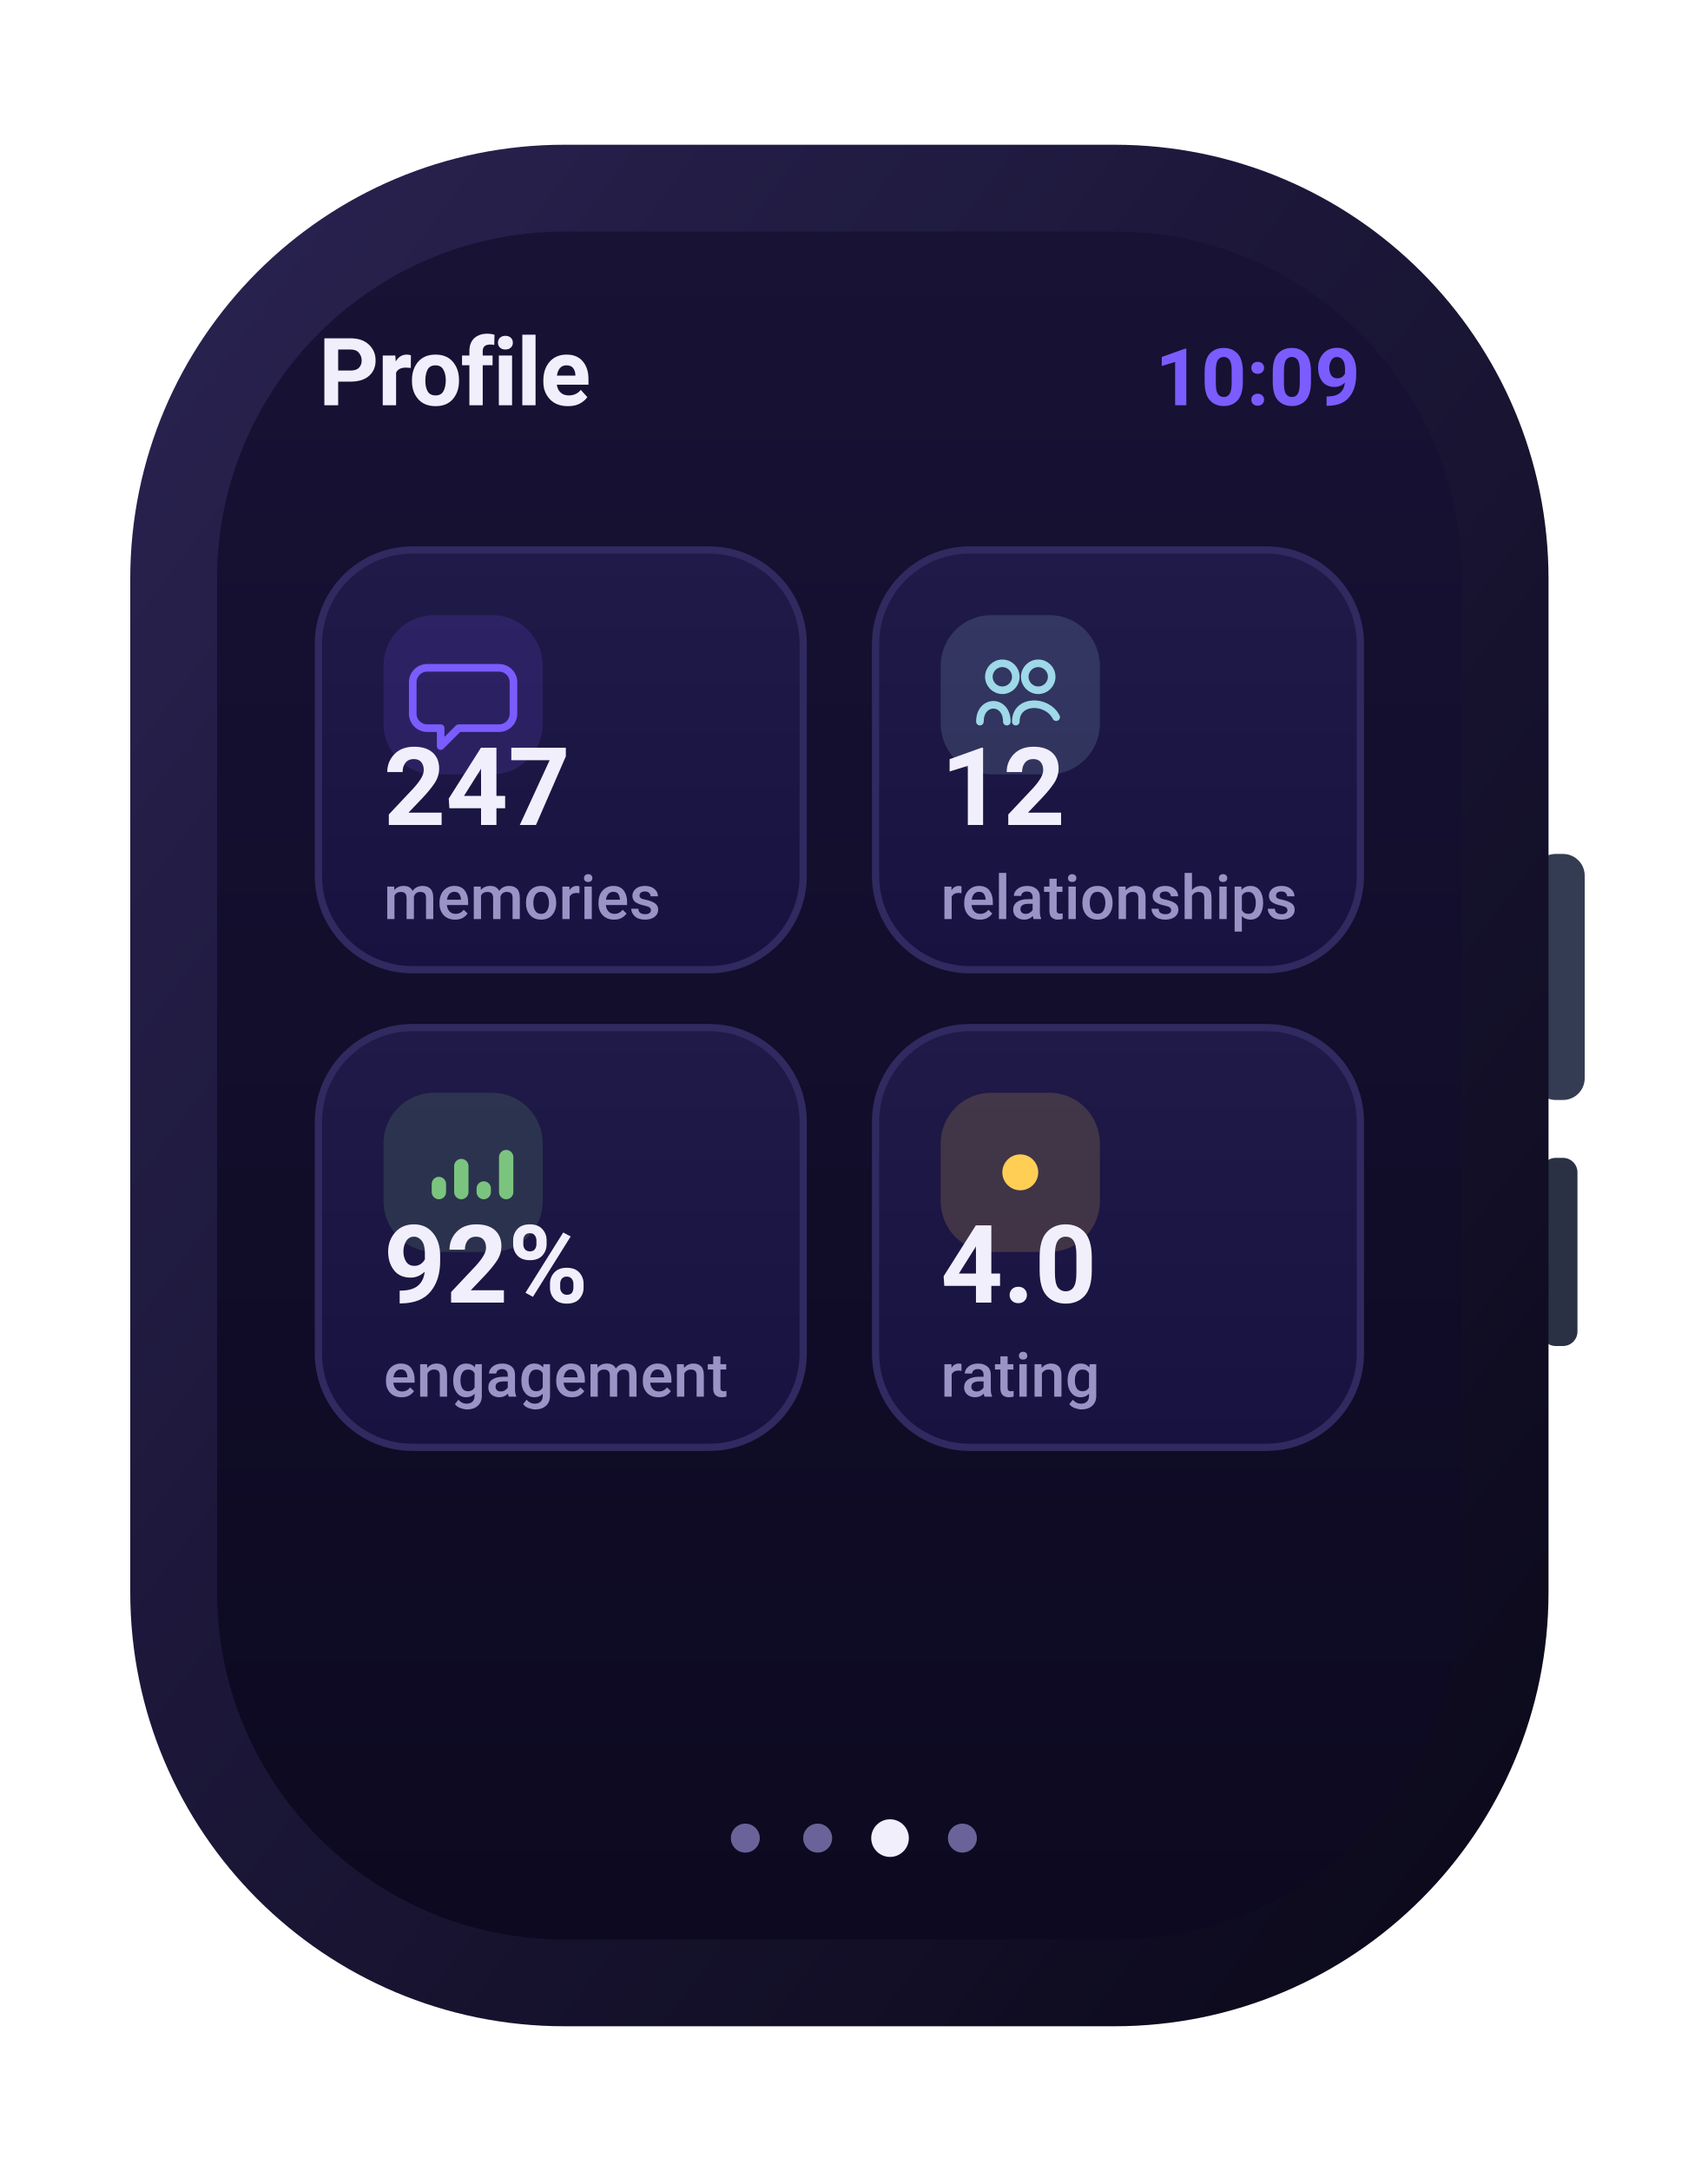
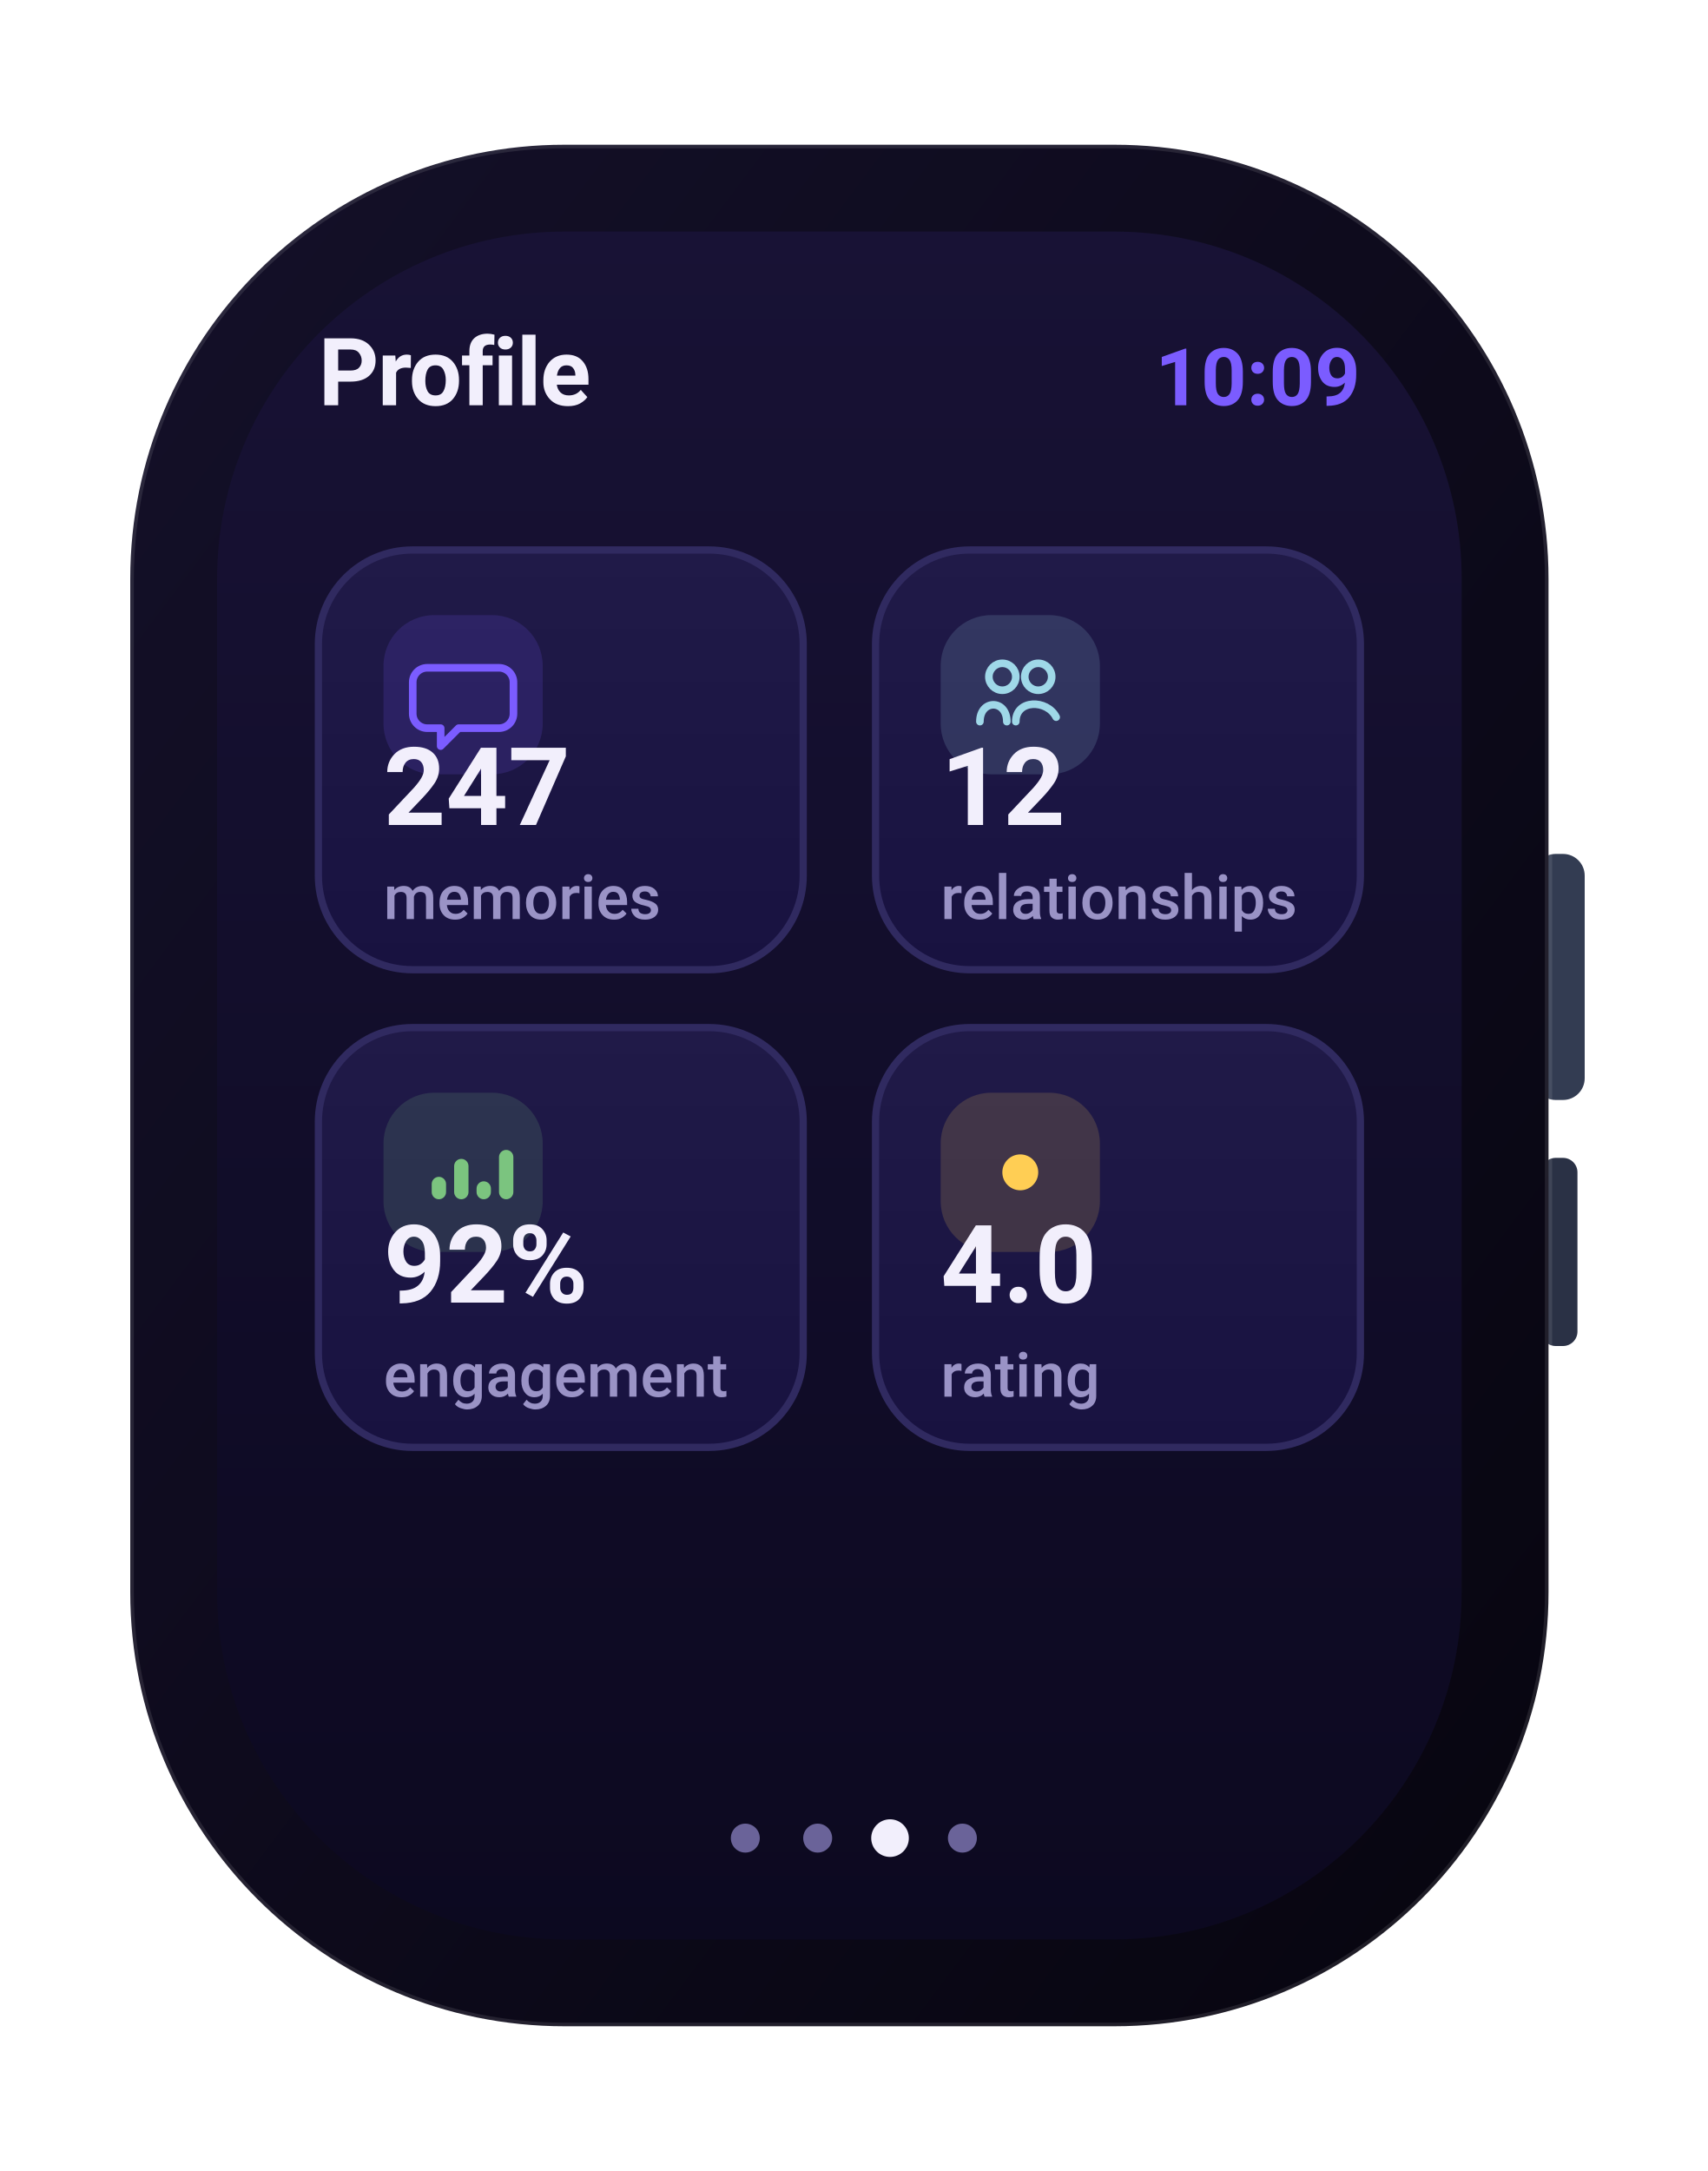
<svg xmlns="http://www.w3.org/2000/svg" width="236" height="300" viewBox="0 0 236 300" role="img" aria-label="Profile watch screen">
  <defs>
    <linearGradient id="gScr" x1="0" y1="0" x2="0" y2="1">
      <stop offset="0" stop-color="#181235" />
      <stop offset="1" stop-color="#0c0920" />
    </linearGradient>
    <linearGradient id="gFrame" x1="0" y1="0" x2="1" y2="1">
-       <stop offset="0" stop-color="#2a2352" />
-       <stop offset="1" stop-color="#0a0818" />
+       <stop offset="0" stop-color="#141029" />
+       <stop offset="1" stop-color="#07050f" />
    </linearGradient>
    <linearGradient id="gCard" x1="0" y1="0" x2="0" y2="1">
      <stop offset="0" stop-color="#201a48" />
      <stop offset="1" stop-color="#181240" />
    </linearGradient>
    <linearGradient id="gBrand" x1="0" y1="0" x2="1" y2="0">
      <stop offset="0" stop-color="#7b5cff" />
      <stop offset="1" stop-color="#9d7bff" />
    </linearGradient>
    <linearGradient id="mV" x1="0" y1="0" x2="1" y2="0">
      <stop offset="0" stop-color="#7b5cff" />
      <stop offset="1" stop-color="#9d7bff" />
    </linearGradient>
    <linearGradient id="mO" x1="0" y1="0" x2="1" y2="0">
      <stop offset="0" stop-color="#f7b731" />
      <stop offset="1" stop-color="#ff7a45" />
    </linearGradient>
    <linearGradient id="mG" x1="0" y1="0" x2="1" y2="0">
      <stop offset="0" stop-color="#2fd27a" />
      <stop offset="1" stop-color="#43e08a" />
    </linearGradient>
    <radialGradient id="orb" cx="34%" cy="30%" r="75%">
      <stop offset="0" stop-color="#c3b0ff" />
      <stop offset="42%" stop-color="#7b5cff" />
      <stop offset="80%" stop-color="#2f6cf0" />
      <stop offset="100%" stop-color="#14204a" />
    </radialGradient>
  </defs>
  <rect x="212.0" y="118.0" width="7.0" height="34.0" rx="3" fill="#333c52" />
  <rect x="213.0" y="160.0" width="5.0" height="26.0" rx="2" fill="#2a3145" />
-   <rect x="18.0" y="20.0" width="196.0" height="260.0" rx="60" fill="url(#gFrame)" />
+   <rect x="18.0" y="20.0" width="196.0" height="260.0" rx="60" fill="url(#gFrame)" stroke="rgba(255,255,255,0.10)" stroke-width="1" />
  <rect x="30.0" y="32.0" width="172.0" height="236.0" rx="48" fill="url(#gScr)" />
  <text x="188.0" y="56.0" font-family="-apple-system,BlinkMacSystemFont,'SF Pro Display','SF Pro Text','Segoe UI',Roboto,system-ui,sans-serif" font-size="11" font-weight="700" fill="#7b5cff" text-anchor="end">10:09</text>
  <text x="44.0" y="56.0" font-family="-apple-system,BlinkMacSystemFont,'SF Pro Display','SF Pro Text','Segoe UI',Roboto,system-ui,sans-serif" font-size="13" font-weight="700" fill="#f2effc" text-anchor="start" letter-spacing="-0.2">Profile</text>
  <rect x="44.0" y="76.0" width="67.0" height="58.0" rx="13" fill="url(#gCard)" stroke="#302a60" stroke-width="1" />
  <rect x="53.0" y="85.0" width="22.0" height="22.0" rx="7" fill="rgba(123,92,255,0.16)" />
  <path d="M59.04 92.28 h9.92 a2 2 0 0 1 2 2 v4.34 a2 2 0 0 1 -2 2 h-5.58 l-2.48 2.48 v-2.48 h-1.86 a2 2 0 0 1 -2 -2 v-4.34 a2 2 0 0 1 2 -2 Z" fill="none" stroke="#7b5cff" stroke-width="1.05" stroke-linecap="round" stroke-linejoin="round" />
  <text x="53.0" y="114.0" font-family="-apple-system,BlinkMacSystemFont,'SF Pro Display','SF Pro Text','Segoe UI',Roboto,system-ui,sans-serif" font-size="15" font-weight="750" fill="#f2effc" text-anchor="start">247</text>
  <text x="53.0" y="127.0" font-family="-apple-system,BlinkMacSystemFont,'SF Pro Display','SF Pro Text','Segoe UI',Roboto,system-ui,sans-serif" font-size="8.5" font-weight="500" fill="#9a93c6" text-anchor="start">memories</text>
  <rect x="121.0" y="76.0" width="67.0" height="58.0" rx="13" fill="url(#gCard)" stroke="#302a60" stroke-width="1" />
  <rect x="130.0" y="85.0" width="22.0" height="22.0" rx="7" fill="rgba(159,216,232,0.16)" />
  <circle cx="138.52" cy="93.52" r="1.86" fill="none" stroke="#9fd8e8" stroke-width="1.05" stroke-linecap="round" stroke-linejoin="round" />
  <circle cx="143.48" cy="93.52" r="1.86" fill="none" stroke="#9fd8e8" stroke-width="1.05" stroke-linecap="round" stroke-linejoin="round" />
  <path d="M135.42 99.72 c0 -3.1 3.72 -3.1 3.72 0 M140.38 99.72 c0 -3.1 4.34 -3.1 5.58 -0.62" fill="none" stroke="#9fd8e8" stroke-width="1.05" stroke-linecap="round" stroke-linejoin="round" />
  <text x="130.0" y="114.0" font-family="-apple-system,BlinkMacSystemFont,'SF Pro Display','SF Pro Text','Segoe UI',Roboto,system-ui,sans-serif" font-size="15" font-weight="750" fill="#f2effc" text-anchor="start">12</text>
  <text x="130.0" y="127.0" font-family="-apple-system,BlinkMacSystemFont,'SF Pro Display','SF Pro Text','Segoe UI',Roboto,system-ui,sans-serif" font-size="8.5" font-weight="500" fill="#9a93c6" text-anchor="start">relationships</text>
  <rect x="44.0" y="142.0" width="67.0" height="58.0" rx="13" fill="url(#gCard)" stroke="#302a60" stroke-width="1" />
  <rect x="53.0" y="151.0" width="22.0" height="22.0" rx="7" fill="rgba(123,196,127,0.16)" />
  <rect x="59.66" y="162.62" width="1.984" height="3.1" rx="1" fill="#7bc47f" />
  <rect x="62.76" y="160.14" width="1.984" height="5.58" rx="1" fill="#7bc47f" />
  <rect x="65.86" y="163.24" width="1.984" height="2.48" rx="1" fill="#7bc47f" />
  <rect x="68.96" y="158.9" width="1.984" height="6.82" rx="1" fill="#7bc47f" />
  <text x="53.0" y="180.0" font-family="-apple-system,BlinkMacSystemFont,'SF Pro Display','SF Pro Text','Segoe UI',Roboto,system-ui,sans-serif" font-size="15" font-weight="750" fill="#f2effc" text-anchor="start">92%</text>
  <text x="53.0" y="193.0" font-family="-apple-system,BlinkMacSystemFont,'SF Pro Display','SF Pro Text','Segoe UI',Roboto,system-ui,sans-serif" font-size="8.5" font-weight="500" fill="#9a93c6" text-anchor="start">engagement</text>
  <rect x="121.0" y="142.0" width="67.0" height="58.0" rx="13" fill="url(#gCard)" stroke="#302a60" stroke-width="1" />
  <rect x="130.0" y="151.0" width="22.0" height="22.0" rx="7" fill="rgba(255,206,84,0.16)" />
  <circle cx="141.0" cy="162" r="2.48" fill="#ffce54" />
  <text x="130.0" y="180.0" font-family="-apple-system,BlinkMacSystemFont,'SF Pro Display','SF Pro Text','Segoe UI',Roboto,system-ui,sans-serif" font-size="15" font-weight="750" fill="#f2effc" text-anchor="start">4.0</text>
  <text x="130.0" y="193.0" font-family="-apple-system,BlinkMacSystemFont,'SF Pro Display','SF Pro Text','Segoe UI',Roboto,system-ui,sans-serif" font-size="8.5" font-weight="500" fill="#9a93c6" text-anchor="start">rating</text>
  <circle cx="103.0" cy="254" r="2" fill="#6a6399" />
  <circle cx="113.0" cy="254" r="2" fill="#6a6399" />
  <circle cx="123.0" cy="254" r="2.6" fill="#f2effc" />
  <circle cx="133.0" cy="254" r="2" fill="#6a6399" />
</svg>
